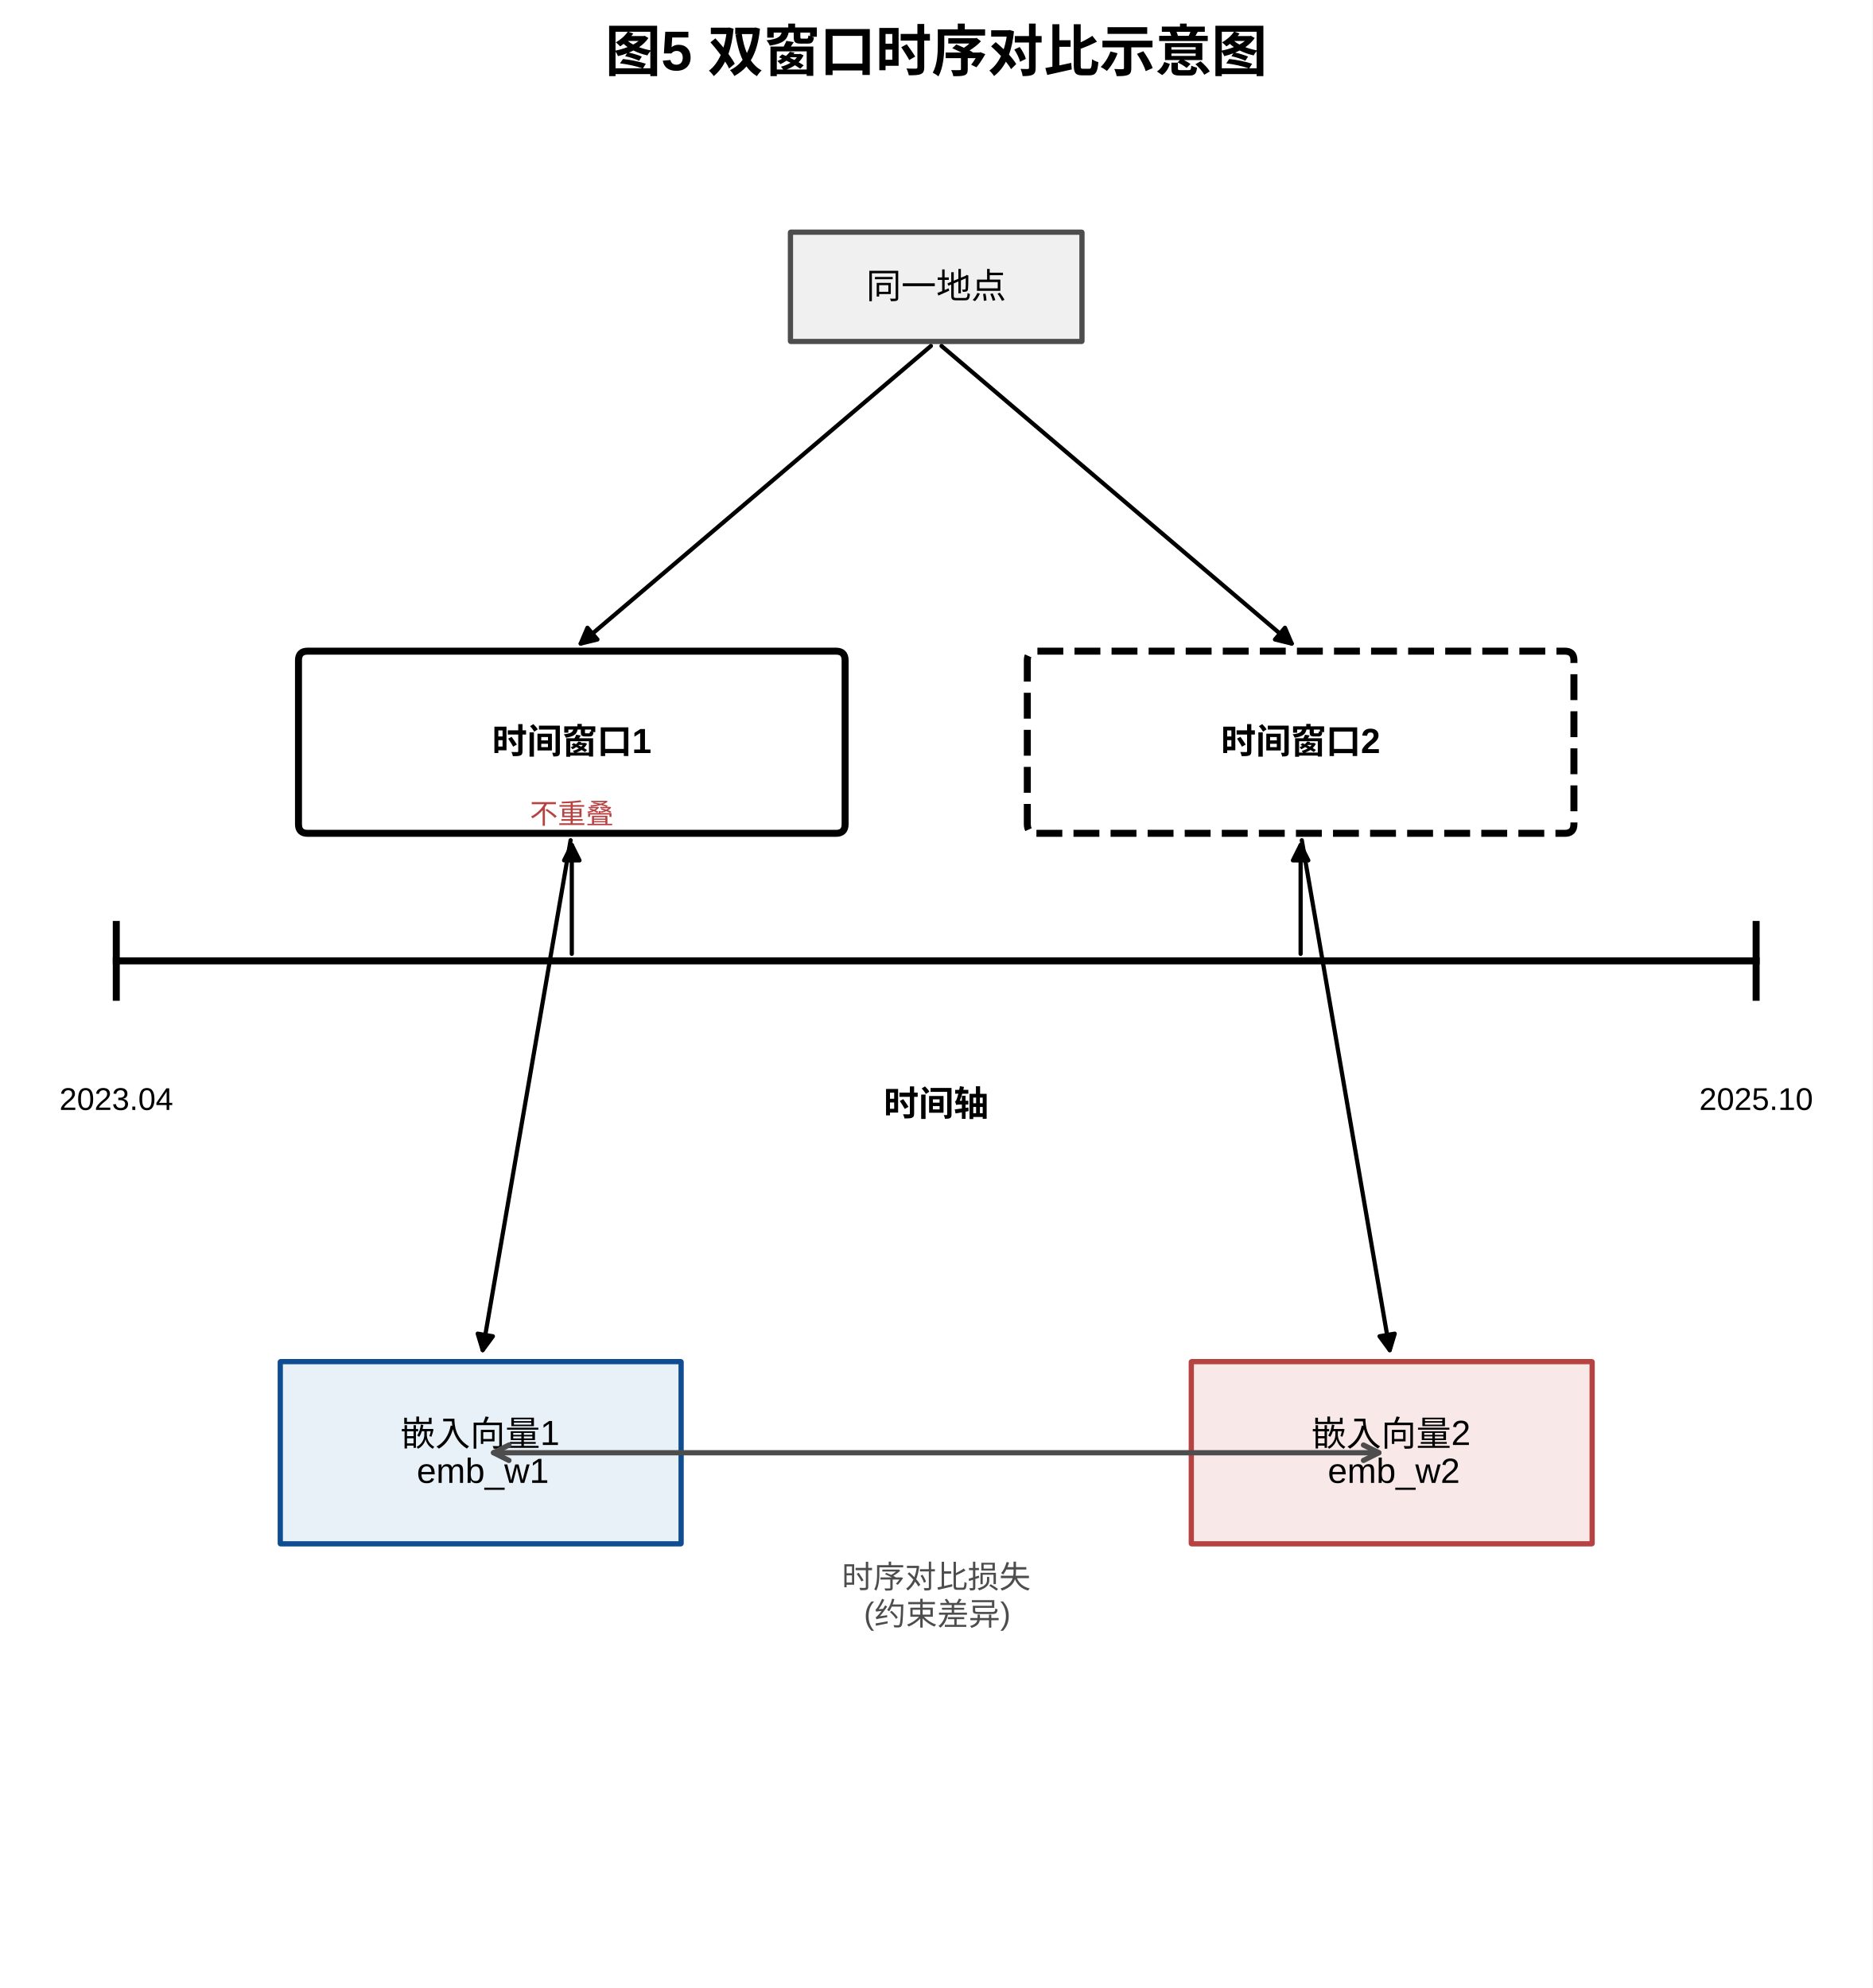
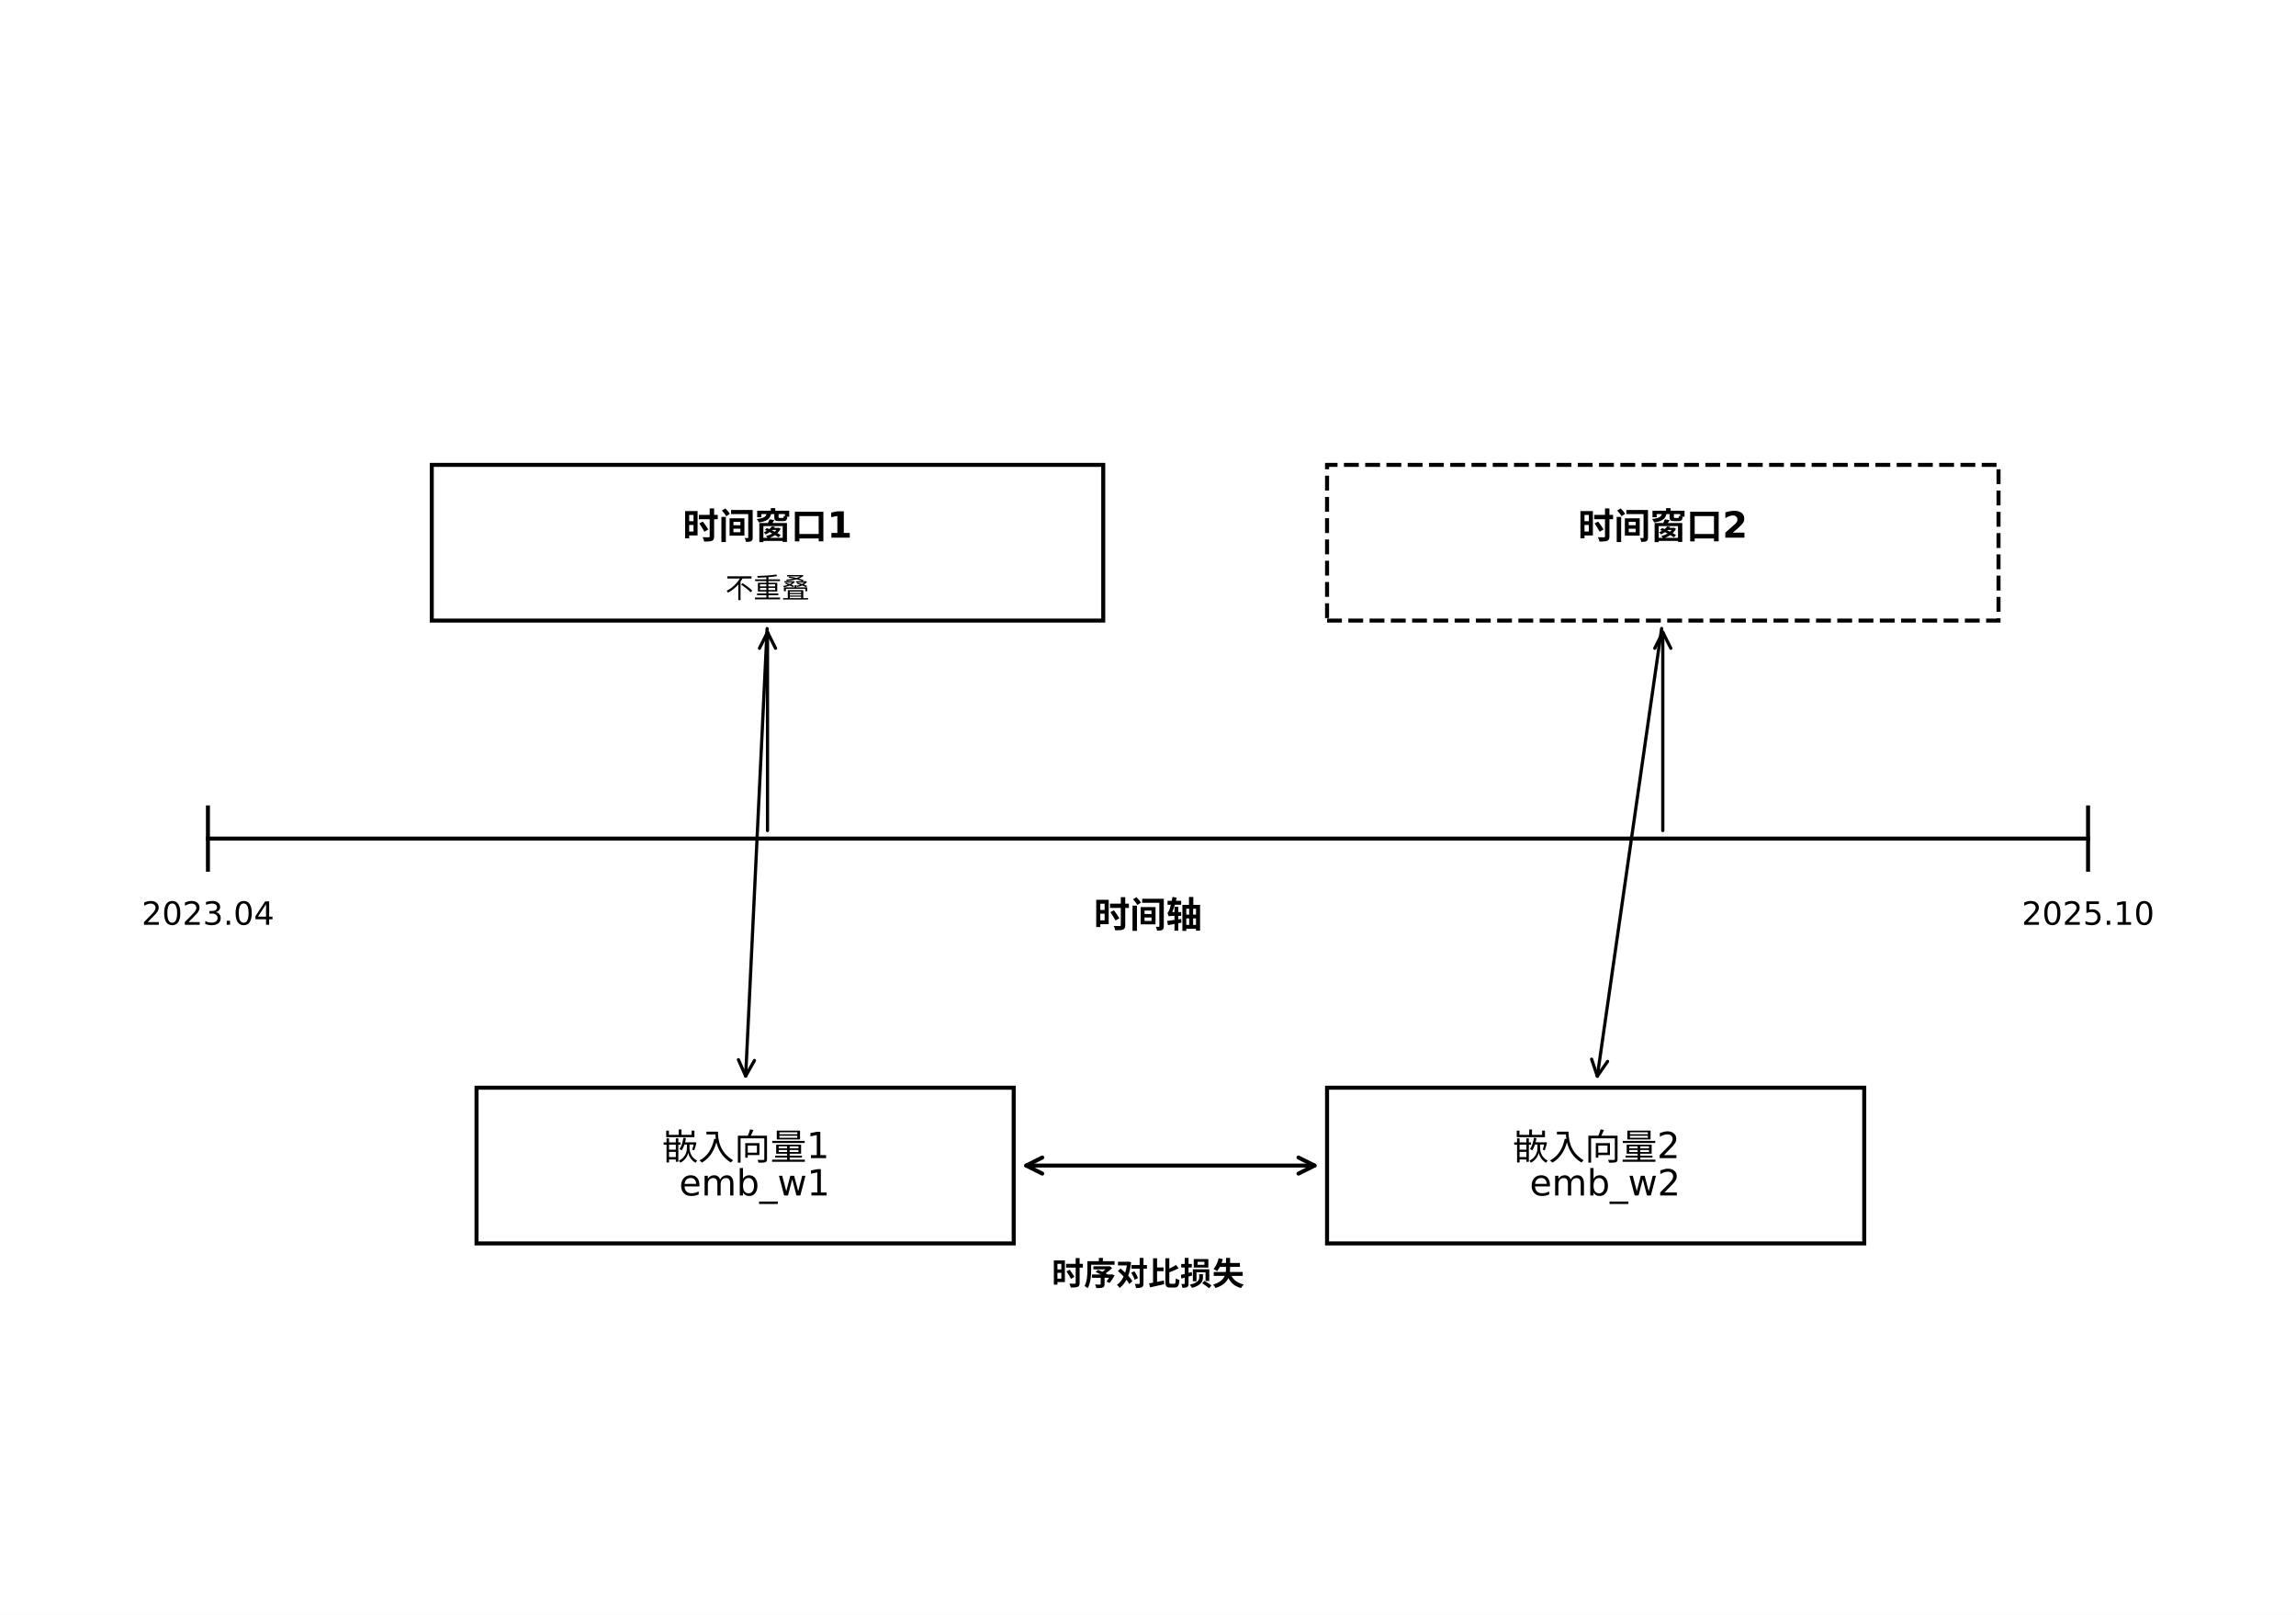
- <svg xmlns="http://www.w3.org/2000/svg" width="535.361pt" height="568.501pt" viewBox="0 0 535.361 568.501" version="1.1">
+ <svg xmlns="http://www.w3.org/2000/svg" width="572.4pt" height="402.48pt" viewBox="0 0 572.4 402.48" version="1.1">
  <defs>
    <style type="text/css">*{stroke-linejoin: round; stroke-linecap: butt}</style>
  </defs>
  <g id="figure_1">
    <g id="patch_1">
-       <path d="M 0 568.501  L 535.361 568.501  L 535.361 0  L 0 0  z " style="fill: #ffffff" />
+       <path d="M 0 402.48  L 572.4 402.48  L 572.4 -0  L 0 -0  z " style="fill: #ffffff" />
    </g>
    <g id="axes_1">
      <g id="patch_2">
-         <path d="M 87.949 238.305  L 239.028 238.305  Q 241.633 238.305 241.633 235.7  L 241.633 188.814  Q 241.633 186.209 239.028 186.209  L 87.949 186.209  Q 85.344 186.209 85.344 188.814  L 85.344 235.7  Q 85.344 238.305 87.949 238.305  z " clip-path="url(#p1d74150d68)" style="fill: #ffffff; stroke: #000000; stroke-width: 2; stroke-linejoin: miter" />
+         <path d="M 107.64 154.67  L 275.04 154.67  L 275.04 115.862  L 107.64 115.862  L 107.64 154.67  z " clip-path="url(#pa18cb08ce2)" style="fill: none; stroke: #000000; stroke-linejoin: miter" />
      </g>
      <g id="patch_3">
-         <path d="M 296.333 238.305  L 447.412 238.305  Q 450.017 238.305 450.017 235.7  L 450.017 188.814  Q 450.017 186.209 447.412 186.209  L 296.333 186.209  Q 293.729 186.209 293.729 188.814  L 293.729 235.7  Q 293.729 238.305 296.333 238.305  z " clip-path="url(#p1d74150d68)" style="fill: #ffffff; stroke-dasharray: 7.4,3.2; stroke-dashoffset: 0; stroke: #000000; stroke-width: 2; stroke-linejoin: miter" />
+         <path d="M 330.84 154.67  L 498.24 154.67  L 498.24 115.862  L 330.84 115.862  L 330.84 154.67  z " clip-path="url(#pa18cb08ce2)" style="fill: none; stroke-dasharray: 3.7,1.6; stroke-dashoffset: 0; stroke: #000000; stroke-linejoin: miter" />
+       </g>
+       <g id="line2d_1">
+         <path d="M 51.84 209.002  L 520.56 209.002  " clip-path="url(#pa18cb08ce2)" style="fill: none; stroke: #000000; stroke-linecap: square" />
+       </g>
+       <g id="line2d_2">
+         <path d="M 51.84 216.763  L 51.84 201.24  " clip-path="url(#pa18cb08ce2)" style="fill: none; stroke: #000000; stroke-linecap: square" />
+       </g>
+       <g id="line2d_3">
+         <path d="M 520.56 216.763  L 520.56 201.24  " clip-path="url(#pa18cb08ce2)" style="fill: none; stroke: #000000; stroke-linecap: square" />
      </g>
      <g id="patch_4">
-         <path d="M 226.108 97.646  L 309.253 97.646  Q 309.358 97.646 309.358 97.542  L 309.358 66.492  Q 309.358 66.388 309.253 66.388  L 226.108 66.388  Q 226.004 66.388 226.004 66.492  L 226.004 97.542  Q 226.004 97.646 226.108 97.646  z " clip-path="url(#p1d74150d68)" style="fill: #f0f0f0; stroke: #4d4d4d; stroke-width: 1.5; stroke-linejoin: miter" />
-       </g>
-       <g id="line2d_1">
-         <path d="M 33.248 274.773  L 502.113 274.773  " clip-path="url(#p1d74150d68)" style="fill: none; stroke: #000000; stroke-width: 2; stroke-linecap: square" />
-       </g>
-       <g id="line2d_2">
-         <path d="M 33.248 285.192  L 33.248 264.353  " clip-path="url(#p1d74150d68)" style="fill: none; stroke: #000000; stroke-width: 2; stroke-linecap: square" />
-       </g>
-       <g id="line2d_3">
-         <path d="M 502.113 285.192  L 502.113 264.353  " clip-path="url(#p1d74150d68)" style="fill: none; stroke: #000000; stroke-width: 2; stroke-linecap: square" />
+         <path d="M 118.8 309.902  L 252.72 309.902  L 252.72 271.094  L 118.8 271.094  L 118.8 309.902  z " clip-path="url(#pa18cb08ce2)" style="fill: none; stroke: #000000; stroke-linejoin: miter" />
      </g>
      <g id="patch_5">
-         <path d="M 80.239 441.48  L 194.642 441.48  Q 194.746 441.48 194.746 441.376  L 194.746 389.488  Q 194.746 389.384 194.642 389.384  L 80.239 389.384  Q 80.135 389.384 80.135 389.488  L 80.135 441.376  Q 80.135 441.48 80.239 441.48  z " clip-path="url(#p1d74150d68)" style="fill: #e8f0f8; stroke: #0f4d92; stroke-width: 1.5; stroke-linejoin: miter" />
+         <path d="M 330.84 309.902  L 464.76 309.902  L 464.76 271.094  L 330.84 271.094  L 330.84 309.902  z " clip-path="url(#pa18cb08ce2)" style="fill: none; stroke: #000000; stroke-linejoin: miter" />
+       </g>
+       <g id="text_1">
+         <text style="font-size: 8px; font-family: 'WenQuanYi Zen Hei', 'DejaVu Sans', sans-serif; text-anchor: middle" x="51.84" y="230.484" transform="rotate(-0 51.84 230.4837)">2023.04</text>
+       </g>
+       <g id="text_2">
+         <text style="font-size: 8px; font-family: 'WenQuanYi Zen Hei', 'DejaVu Sans', sans-serif; text-anchor: middle" x="520.56" y="230.484" transform="rotate(-0 520.56 230.4837)">2025.10</text>
+       </g>
+       <g id="text_3">
+         <text style="font-weight: 700; font-size: 9px; font-family: 'WenQuanYi Zen Hei', 'DejaVu Sans', sans-serif; text-anchor: middle" x="286.2" y="231.2" transform="rotate(-0 286.2 231.1998)">时间轴</text>
+       </g>
+       <g id="text_4">
+         <text style="font-weight: 700; font-size: 9px; font-family: 'WenQuanYi Zen Hei', 'DejaVu Sans', sans-serif; text-anchor: middle" x="191.34" y="134.308" transform="rotate(-0 191.34 134.3078)">时间窗口1</text>
+       </g>
+       <g id="text_5">
+         <text style="font-size: 7px; font-family: 'WenQuanYi Zen Hei', 'DejaVu Sans', sans-serif; text-anchor: middle" x="191.34" y="149.031" transform="rotate(-0 191.34 149.0307)">不重叠</text>
+       </g>
+       <g id="text_6">
+         <text style="font-weight: 700; font-size: 9px; font-family: 'WenQuanYi Zen Hei', 'DejaVu Sans', sans-serif; text-anchor: middle" x="414.54" y="134.308" transform="rotate(-0 414.54 134.3078)">时间窗口2</text>
+       </g>
+       <g id="text_7">
+         <text style="font-size: 9px; font-family: 'WenQuanYi Zen Hei', 'DejaVu Sans', sans-serif" transform="translate(165.0614 289.058)">嵌入向量1</text>
+         <text style="font-size: 9px; font-family: 'WenQuanYi Zen Hei', 'DejaVu Sans', sans-serif" transform="translate(169.3062 297.9576)">emb_w1</text>
+       </g>
+       <g id="text_8">
+         <text style="font-size: 9px; font-family: 'WenQuanYi Zen Hei', 'DejaVu Sans', sans-serif" transform="translate(377.1014 289.058)">嵌入向量2</text>
+         <text style="font-size: 9px; font-family: 'WenQuanYi Zen Hei', 'DejaVu Sans', sans-serif" transform="translate(381.3462 297.9576)">emb_w2</text>
      </g>
      <g id="patch_6">
-         <path d="M 340.719 441.48  L 455.122 441.48  Q 455.227 441.48 455.227 441.376  L 455.227 389.488  Q 455.227 389.384 455.122 389.384  L 340.719 389.384  Q 340.615 389.384 340.615 389.488  L 340.615 441.376  Q 340.615 441.48 340.719 441.48  z " clip-path="url(#p1d74150d68)" style="fill: #f8e8e8; stroke: #b64342; stroke-width: 1.5; stroke-linejoin: miter" />
-       </g>
-       <g id="text_1">
-         <text style="font-size: 10px; font-family: 'WenQuanYi Zen Hei', 'Arial', 'DejaVu Sans', 'Liberation Sans', sans-serif; text-anchor: middle" x="267.681" y="85.317" transform="rotate(-0 267.6806 85.3169)">同一地点</text>
-       </g>
-       <g id="text_2">
-         <text style="font-size: 9px; font-family: 'WenQuanYi Zen Hei', 'Arial', 'DejaVu Sans', 'Liberation Sans', sans-serif; text-anchor: middle" x="33.248" y="317.41" transform="rotate(-0 33.24806 317.4105)">2023.04</text>
-       </g>
-       <g id="text_3">
-         <text style="font-size: 9px; font-family: 'WenQuanYi Zen Hei', 'Arial', 'DejaVu Sans', 'Liberation Sans', sans-serif; text-anchor: middle" x="502.113" y="317.41" transform="rotate(-0 502.1132 317.4105)">2025.10</text>
-       </g>
-       <g id="text_4">
-         <text style="font-weight: 700; font-size: 10px; font-family: 'WenQuanYi Zen Hei', 'Arial', 'DejaVu Sans', 'Liberation Sans', sans-serif; text-anchor: middle" x="267.681" y="319.11" transform="rotate(-0 267.6806 319.1102)">时间轴</text>
-       </g>
-       <g id="text_5">
-         <text style="font-weight: 700; font-size: 10px; font-family: 'WenQuanYi Zen Hei', 'Arial', 'DejaVu Sans', 'Liberation Sans', sans-serif; text-anchor: middle" x="163.488" y="215.504" transform="rotate(-0 163.4884 215.5041)">时间窗口1</text>
-       </g>
-       <g id="text_6">
-         <text style="font-size: 8px; font-family: 'WenQuanYi Zen Hei', 'Arial', 'DejaVu Sans', 'Liberation Sans', sans-serif; text-anchor: middle; fill: #b64342" x="163.488" y="235.521" transform="rotate(-0 163.4884 235.5207)">不重叠</text>
-       </g>
-       <g id="text_7">
-         <text style="font-weight: 700; font-size: 10px; font-family: 'WenQuanYi Zen Hei', 'Arial', 'DejaVu Sans', 'Liberation Sans', sans-serif; text-anchor: middle" x="371.873" y="215.504" transform="rotate(-0 371.8729 215.5041)">时间窗口2</text>
+         <path d="M 191.34 207.002  Q 191.34 181.838 191.34 157.568  " style="fill: none; stroke: #000000; stroke-width: 0.8; stroke-linecap: round" />
+         <path d="M 189.34 161.568  L 191.34 157.568  L 193.34 161.568  " style="fill: none; stroke: #000000; stroke-width: 0.8; stroke-linecap: round" />
      </g>
      <g id="patch_7">
-         <path d="M 266.158 98.94  Q 215.586 141.926 166.036 184.043  " style="fill: none; stroke: #000000; stroke-width: 1.2; stroke-linecap: round" />
-         <path d="M 170.814 182.87  L 166.036 184.043  L 167.964 179.517  z " style="stroke: #000000; stroke-width: 1.2; stroke-linecap: round" />
+         <path d="M 414.54 207.002  Q 414.54 181.838 414.54 157.568  " style="fill: none; stroke: #000000; stroke-width: 0.8; stroke-linecap: round" />
+         <path d="M 412.54 161.568  L 414.54 157.568  L 416.54 161.568  " style="fill: none; stroke: #000000; stroke-width: 0.8; stroke-linecap: round" />
      </g>
      <g id="patch_8">
-         <path d="M 269.204 98.94  Q 319.775 141.926 369.325 184.043  " style="fill: none; stroke: #000000; stroke-width: 1.2; stroke-linecap: round" />
-         <path d="M 367.397 179.517  L 369.325 184.043  L 364.547 182.87  z " style="stroke: #000000; stroke-width: 1.2; stroke-linecap: round" />
+         <path d="M 191.244 156.671  Q 188.55 212.882 185.899 268.2  " style="fill: none; stroke: #000000; stroke-width: 0.8; stroke-linecap: round" />
+         <path d="M 188.088 264.3  L 185.899 268.2  L 184.093 264.109  " style="fill: none; stroke: #000000; stroke-width: 0.8; stroke-linecap: round" />
      </g>
      <g id="patch_9">
-         <path d="M 163.488 272.774  Q 163.488 256.539 163.488 241.646  " style="fill: none; stroke: #000000; stroke-width: 1.2; stroke-linecap: round" />
-         <path d="M 161.288 246.046  L 163.488 241.646  L 165.688 246.046  z " style="stroke: #000000; stroke-width: 1.2; stroke-linecap: round" />
+         <path d="M 414.255 156.649  Q 406.17 212.882 398.212 268.229  " style="fill: none; stroke: #000000; stroke-width: 0.8; stroke-linecap: round" />
+         <path d="M 400.761 264.554  L 398.212 268.229  L 396.802 263.985  " style="fill: none; stroke: #000000; stroke-width: 0.8; stroke-linecap: round" />
      </g>
      <g id="patch_10">
-         <path d="M 371.873 272.774  Q 371.873 256.539 371.873 241.646  " style="fill: none; stroke: #000000; stroke-width: 1.2; stroke-linecap: round" />
-         <path d="M 369.673 246.046  L 371.873 241.646  L 374.073 246.046  z " style="stroke: #000000; stroke-width: 1.2; stroke-linecap: round" />
-       </g>
-       <g id="text_8">
-         <text style="font-size: 10px; font-family: 'WenQuanYi Zen Hei', 'Arial', 'DejaVu Sans', 'Liberation Sans', sans-serif" transform="translate(114.4419 413.4888)">嵌入向量1</text>
-         <text style="font-size: 10px; font-family: 'WenQuanYi Zen Hei', 'Arial', 'DejaVu Sans', 'Liberation Sans', sans-serif" transform="translate(119.1583 424.0629)">emb_w1</text>
+         <path d="M 255.836 290.498  Q 291.778 290.498 327.719 290.498  " style="fill: none; stroke: #000000; stroke-linecap: round" />
+         <path d="M 259.836 292.498  L 255.836 290.498  L 259.836 288.498  " style="fill: none; stroke: #000000; stroke-linecap: round" />
+         <path d="M 323.719 288.498  L 327.719 290.498  L 323.719 292.498  " style="fill: none; stroke: #000000; stroke-linecap: round" />
      </g>
      <g id="text_9">
-         <text style="font-size: 10px; font-family: 'WenQuanYi Zen Hei', 'Arial', 'DejaVu Sans', 'Liberation Sans', sans-serif" transform="translate(374.9225 413.4888)">嵌入向量2</text>
-         <text style="font-size: 10px; font-family: 'WenQuanYi Zen Hei', 'Arial', 'DejaVu Sans', 'Liberation Sans', sans-serif" transform="translate(379.6389 424.0629)">emb_w2</text>
-       </g>
-       <g id="patch_11">
-         <path d="M 163.149 240.274  Q 150.464 313.844 138.008 386.092  " style="fill: none; stroke: #000000; stroke-width: 1.2; stroke-linecap: round" />
-         <path d="M 140.924 382.129  L 138.008 386.092  L 136.588 381.382  z " style="stroke: #000000; stroke-width: 1.2; stroke-linecap: round" />
-       </g>
-       <g id="patch_12">
-         <path d="M 372.212 240.274  Q 384.897 313.844 397.353 386.092  " style="fill: none; stroke: #000000; stroke-width: 1.2; stroke-linecap: round" />
-         <path d="M 398.774 381.382  L 397.353 386.092  L 394.438 382.129  z " style="stroke: #000000; stroke-width: 1.2; stroke-linecap: round" />
-       </g>
-       <g id="patch_13">
-         <path d="M 141.117 415.432  Q 267.68 415.432 394.244 415.432  " style="fill: none; stroke: #4d4d4d; stroke-width: 1.5; stroke-linecap: round" />
-         <path d="M 145.517 417.632  L 141.117 415.432  L 145.517 413.232  " style="fill: none; stroke: #4d4d4d; stroke-width: 1.5; stroke-linecap: round" />
-         <path d="M 389.844 413.232  L 394.244 415.432  L 389.844 417.632  " style="fill: none; stroke: #4d4d4d; stroke-width: 1.5; stroke-linecap: round" />
-       </g>
-       <g id="text_10">
-         <text style="font-size: 9px; font-family: 'WenQuanYi Zen Hei', 'Arial', 'DejaVu Sans', 'Liberation Sans', sans-serif; fill: #4d4d4d" transform="translate(240.6806 454.1246)">时序对比损失</text>
-         <text style="font-size: 9px; font-family: 'WenQuanYi Zen Hei', 'Arial', 'DejaVu Sans', 'Liberation Sans', sans-serif; fill: #4d4d4d" transform="translate(246.982 464.489)">(约束差异)</text>
-       </g>
-       <g id="text_11">
-         <text style="font-weight: 700; font-size: 16px; font-family: 'WenQuanYi Zen Hei', 'Arial', 'DejaVu Sans', 'Liberation Sans', sans-serif; text-anchor: middle" x="267.681" y="20.34" transform="rotate(-0 267.6806 20.34)">图5  双窗口时序对比示意图</text>
+         <text style="font-weight: 700; font-size: 8px; font-family: 'WenQuanYi Zen Hei', 'DejaVu Sans', sans-serif; text-anchor: middle" x="286.2" y="320.304" transform="rotate(-0 286.2 320.304)">时序对比损失</text>
      </g>
    </g>
  </g>
  <defs>
-     <clipPath id="p1d74150d68">
-       <rect x="7.2" y="40.34" width="520.961" height="520.961" />
+     <clipPath id="pa18cb08ce2">
+       <rect x="7.2" y="7.2" width="558" height="388.08" />
    </clipPath>
  </defs>
</svg>
